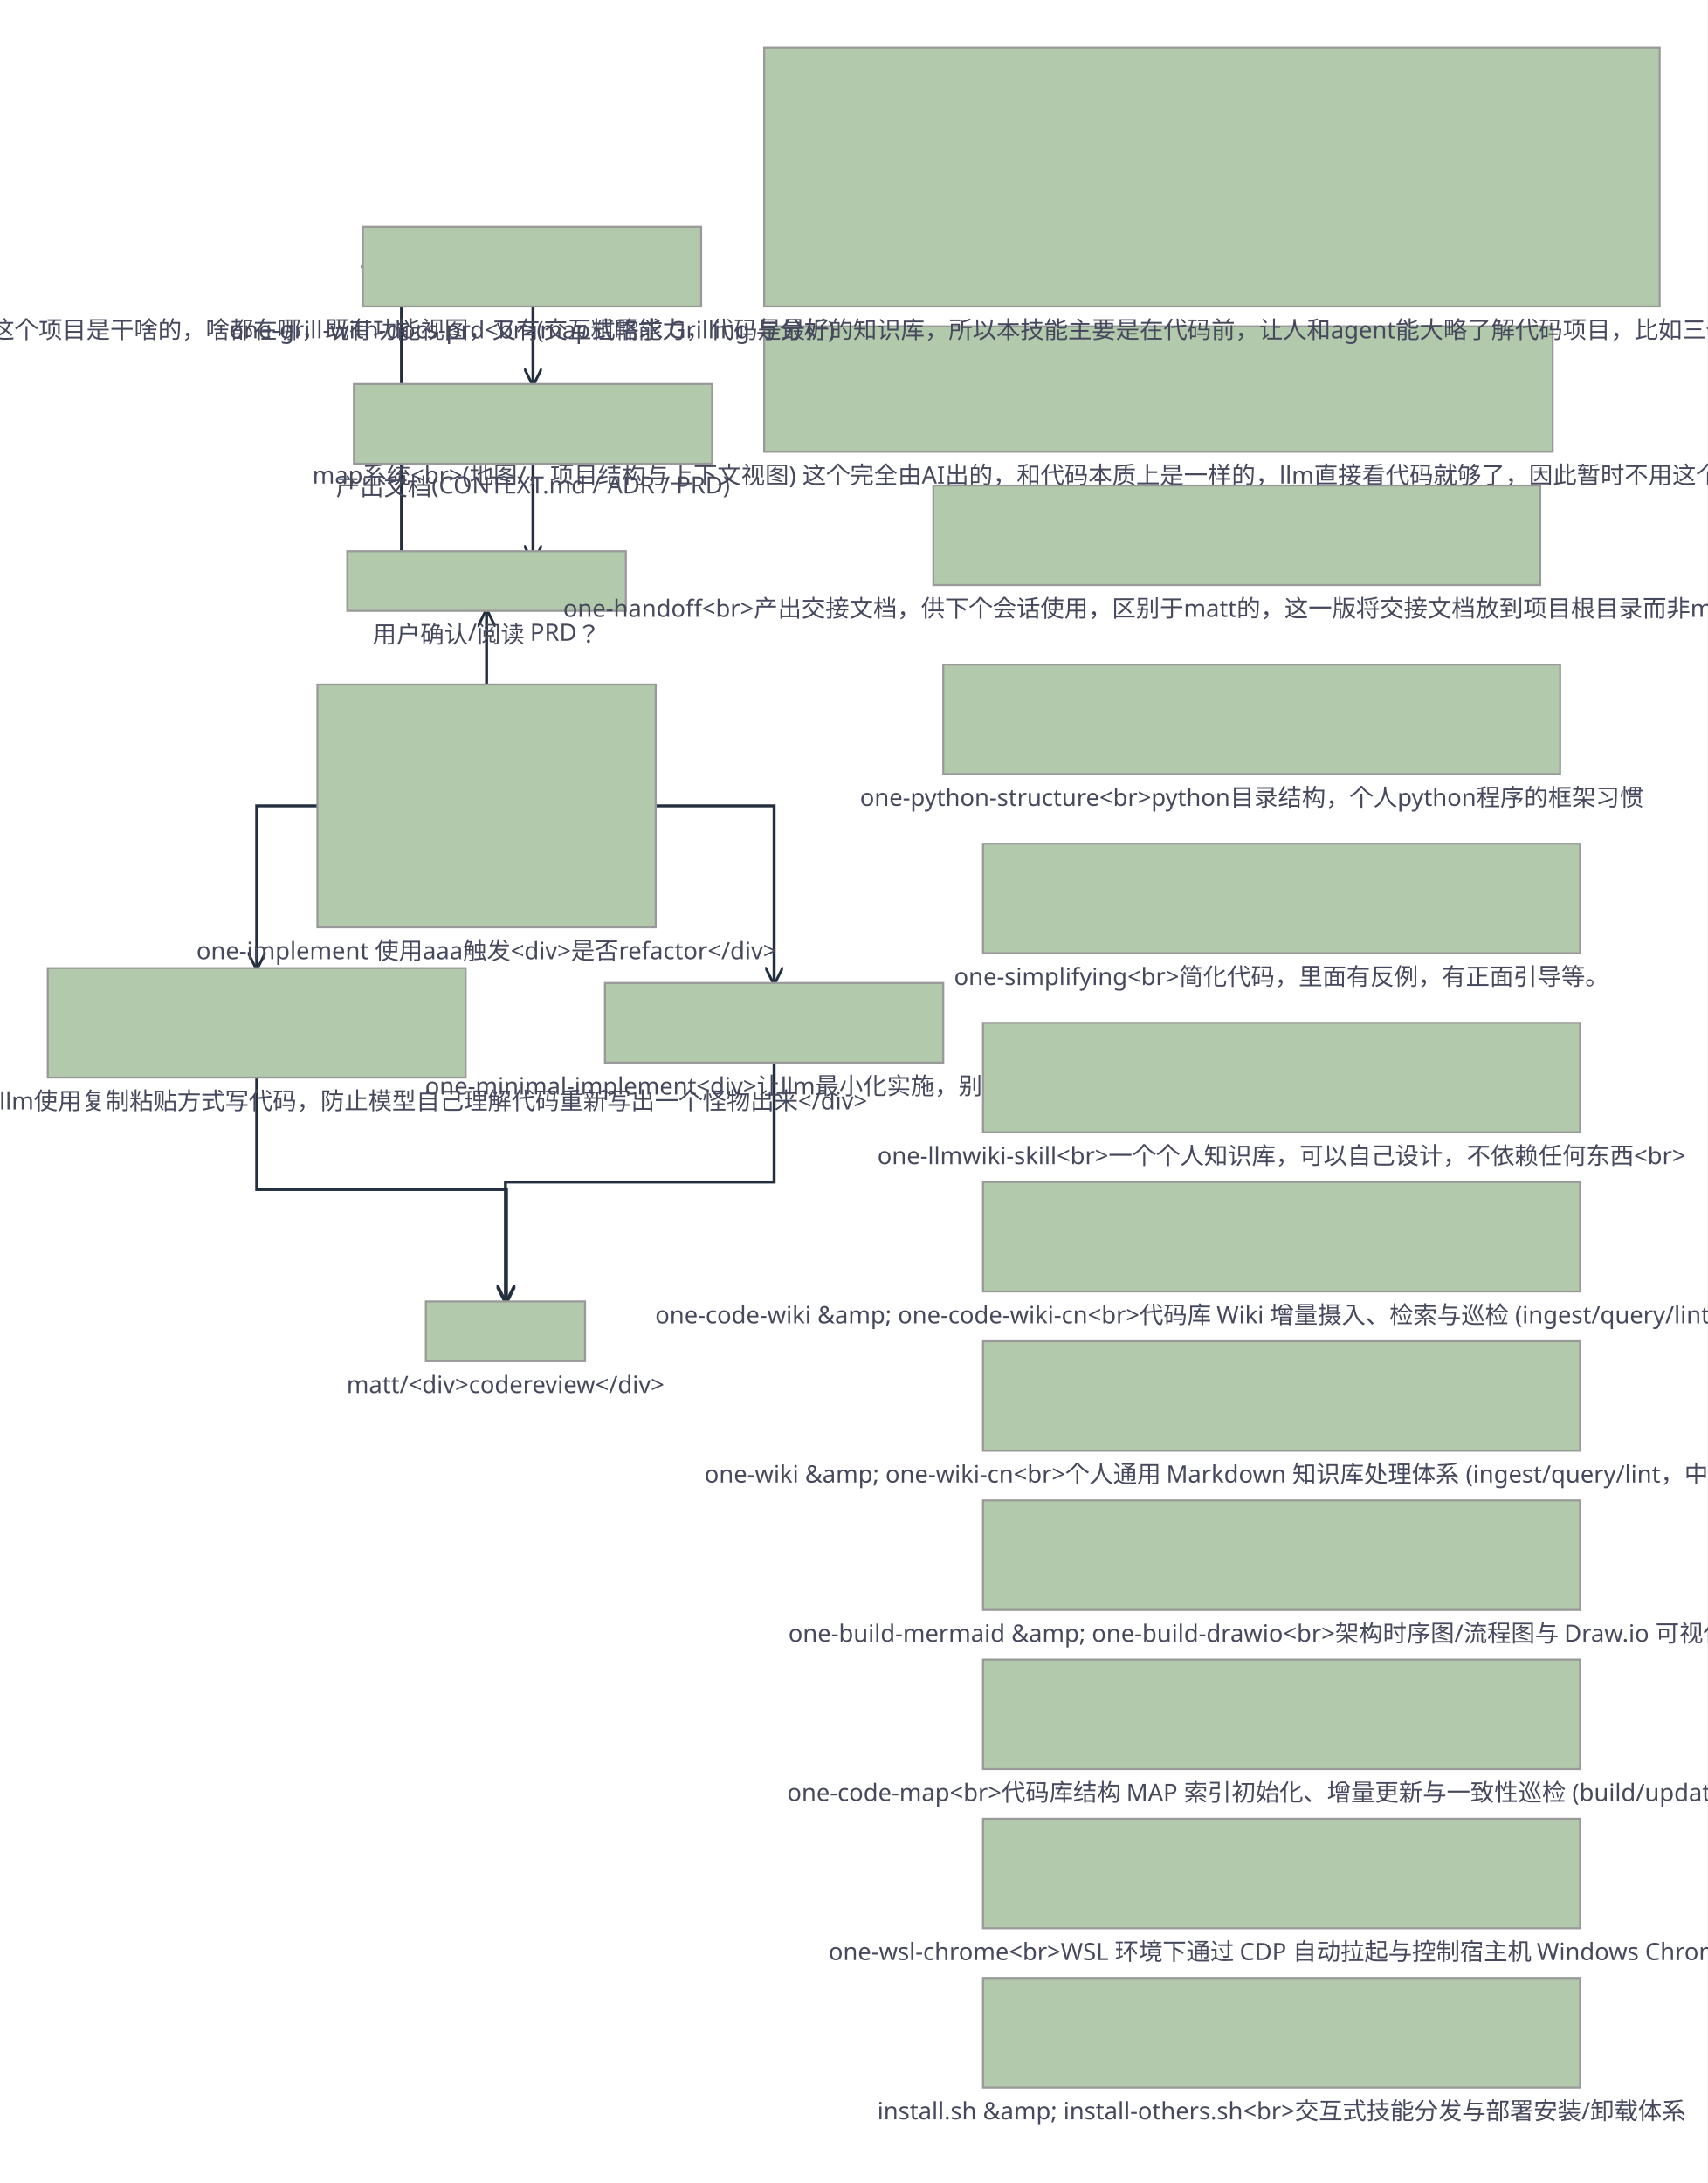
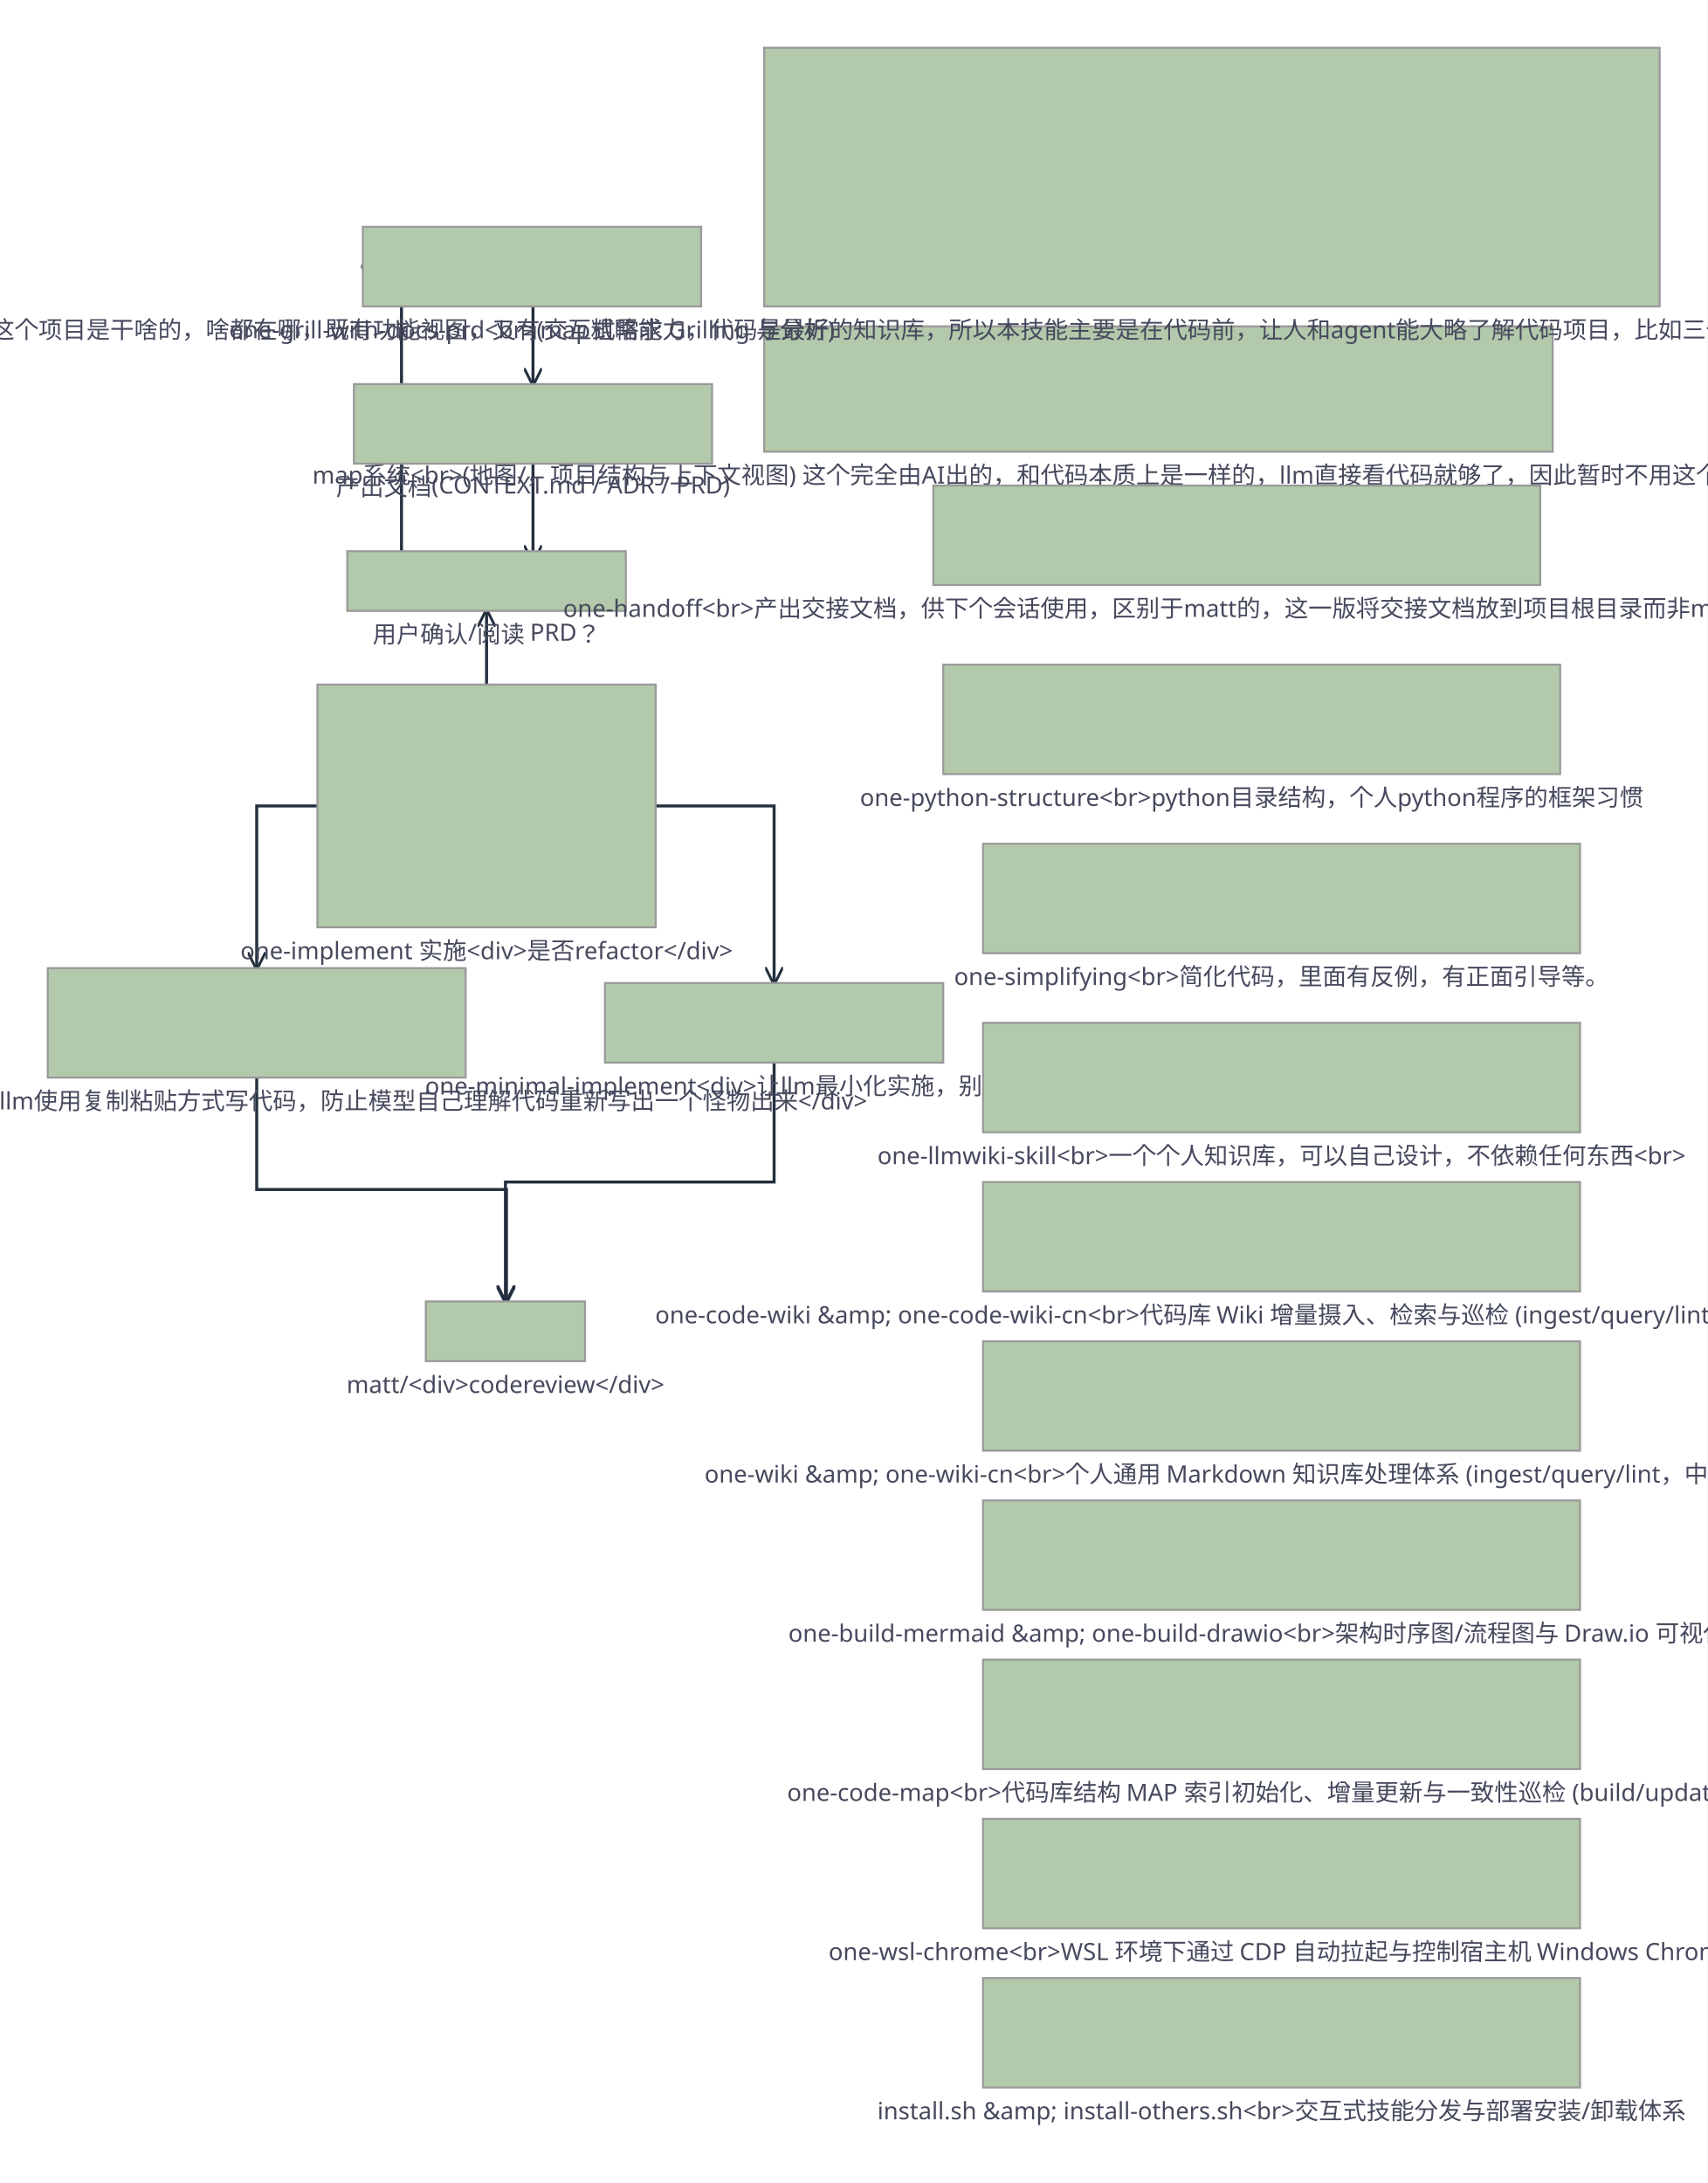
<svg xmlns="http://www.w3.org/2000/svg" viewBox="-4 -84 858 1097" width="858" height="1097">
  <rect x="-4" y="-84" width="858" height="1097" fill="#ffffff" />
  <defs>
    <marker id="arrow" viewBox="0 0 10 10" refX="9" refY="5" markerWidth="6" markerHeight="6" orient="auto-start-reverse">
      <path d="M 0 0 L 10 5 L 0 10" fill="none" stroke="#232F3E" stroke-width="1.5" />
    </marker>
  </defs>
  <path d="M 263.833 70 L 263.833 89.5 L 263.84 89.5 L 263.84 109" fill="none" stroke="#232F3E" stroke-width="1.5" marker-end="url(#arrow)" />
  <path d="M 263.84 149 L 263.84 198.001 L 263.838 198.001" fill="none" stroke="#232F3E" stroke-width="1.5" marker-end="url(#arrow)" />
  <path d="M 217.176 197.998 L 197.758 197.998 L 197.758 50 L 178.34 50" fill="none" stroke="#232F3E" stroke-width="1.5" marker-end="url(#arrow)" />
  <path d="M 155.5 321 L 125 321 L 125 402.5" fill="none" stroke="#232F3E" stroke-width="1.5" marker-end="url(#arrow)" />
  <path d="M 325.5 321 L 385 321 L 385 410" fill="none" stroke="#232F3E" stroke-width="1.5" marker-end="url(#arrow)" />
  <line x1="240.5" y1="260" x2="240.5" y2="223" stroke="#232F3E" stroke-width="1.5" marker-end="url(#arrow)" />
  <path d="M 125 457.5 L 125 513.75 L 250.504 513.75 L 250.504 570" fill="none" stroke="#232F3E" stroke-width="1.5" marker-end="url(#arrow)" />
  <path d="M 385 450 L 385 510 L 250 510 L 250 570" fill="none" stroke="#232F3E" stroke-width="1.5" marker-end="url(#arrow)" />
  <rect x="380" y="80" width="396.25" height="63" fill="#B2C9AB" stroke="#999" stroke-width="1" />
  <text x="578.125" y="159" font-family="sans-serif" font-size="12" fill="#46495D" text-anchor="middle">map系统&lt;br&gt;(地图/，项目结构与上下文视图) 这个完全由AI出的，和代码本质上是一样的，llm直接看代码就够了，因此暂时不用这个。如果要用，就用graphify</text>
  <rect x="380" y="-60" width="450" height="130" fill="#B2C9AB" stroke="#999" stroke-width="1" />
  <text x="605" y="86" font-family="sans-serif" font-size="12" fill="#46495D" text-anchor="middle">one-build-blueprint&lt;br&gt;(功能蓝图/白盒文档，调用自由，格式自由，可以直接基于该文档开发，此乃白盒的关键，人工控制，介绍这个项目是干啥的，啥都在哪，既有功能视图，又有map粗略能力，代码是最好的知识库，所以本技能主要是在代码前，让人和agent能大略了解代码项目，比如三个目录是我们现在用的，old里面是以前旧流程，这种东西不人工写，AI永远不知道，别人看了也不知道，代码只反映了所有目录有啥功能，不知道你的old原来竟然是旧的啊，用来供新的参考呢。&lt;br&gt;)</text>
  <rect x="178.34" y="30" width="170" height="40" fill="#B2C9AB" stroke="#999" stroke-width="1" />
  <text x="263.34" y="86" font-family="sans-serif" font-size="12" fill="#46495D" text-anchor="middle">one-grill-with-docs-prd&lt;br&gt;(交互式需求 Grilling 与分析)</text>
  <rect x="173.84" y="109" width="180" height="40" fill="#B2C9AB" stroke="#999" stroke-width="1" />
  <text x="263.84" y="165" font-family="sans-serif" font-size="12" fill="#46495D" text-anchor="middle">产出文档
(CONTEXT.md / ADR / PRD)</text>
  <rect x="170.5" y="193" width="140" height="30" fill="#B2C9AB" stroke="#999" stroke-width="1" />
  <text x="240.5" y="239" font-family="sans-serif" font-size="12" fill="#46495D" text-anchor="middle">用户确认/阅读 PRD？</text>
  <rect x="155.5" y="260" width="170" height="122" fill="#B2C9AB" stroke="#999" stroke-width="1" />
-   <text x="240.5" y="398" font-family="sans-serif" font-size="12" fill="#46495D" text-anchor="middle">one-implement 使用aaa触发&lt;div&gt;是否refactor&lt;/div&gt;</text>
+   <text x="240.5" y="398" font-family="sans-serif" font-size="12" fill="#46495D" text-anchor="middle">one-implement 实施&lt;div&gt;是否refactor&lt;/div&gt;</text>
  <rect x="20" y="402.5" width="210" height="55" fill="#B2C9AB" stroke="#999" stroke-width="1" />
  <text x="125" y="473.5" font-family="sans-serif" font-size="12" fill="#46495D" text-anchor="middle">one-refactor-implement&lt;div&gt;让llm使用复制粘贴方式写代码，防止模型自己理解代码重新写出一个怪物出来&lt;/div&gt;</text>
  <rect x="300" y="410" width="170" height="40" fill="#B2C9AB" stroke="#999" stroke-width="1" />
  <text x="385" y="466" font-family="sans-serif" font-size="12" fill="#46495D" text-anchor="middle">one-minimal-implement&lt;div&gt;让llm最小化实施，别乱加戏&lt;/div&gt;</text>
  <rect x="210" y="570" width="80" height="30" fill="#B2C9AB" stroke="#999" stroke-width="1" />
  <text x="250" y="616" font-family="sans-serif" font-size="12" fill="#46495D" text-anchor="middle">matt/&lt;div&gt;codereview&lt;/div&gt;</text>
  <rect x="465" y="160" width="305" height="50" fill="#B2C9AB" stroke="#999" stroke-width="1" />
  <text x="617.5" y="226" font-family="sans-serif" font-size="12" fill="#46495D" text-anchor="middle">one-handoff&lt;br&gt;产出交接文档，供下个会话使用，区别于matt的，这一版将交接文档放到项目根目录而非matt放到系统目录。</text>
  <rect x="470" y="250" width="310" height="55" fill="#B2C9AB" stroke="#999" stroke-width="1" />
  <text x="625" y="321" font-family="sans-serif" font-size="12" fill="#46495D" text-anchor="middle">one-python-structure&lt;br&gt;python目录结构，个人python程序的框架习惯</text>
  <rect x="490" y="340" width="300" height="55" fill="#B2C9AB" stroke="#999" stroke-width="1" />
  <text x="640" y="411" font-family="sans-serif" font-size="12" fill="#46495D" text-anchor="middle">one-simplifying&lt;br&gt;简化代码，里面有反例，有正面引导等。</text>
  <rect x="490" y="430" width="300" height="55" fill="#B2C9AB" stroke="#999" stroke-width="1" />
  <text x="640" y="501" font-family="sans-serif" font-size="12" fill="#46495D" text-anchor="middle">one-llmwiki-skill&lt;br&gt;一个个人知识库，可以自己设计，不依赖任何东西&lt;br&gt;</text>
  <rect x="490" y="510" width="300" height="55" fill="#B2C9AB" stroke="#999" stroke-width="1" />
  <text x="640" y="581" font-family="sans-serif" font-size="12" fill="#46495D" text-anchor="middle">one-code-wiki &amp;amp; one-code-wiki-cn&lt;br&gt;代码库 Wiki 增量摄入、检索与巡检 (ingest/query/lint，中英文双语支持)</text>
  <rect x="490" y="590" width="300" height="55" fill="#B2C9AB" stroke="#999" stroke-width="1" />
  <text x="640" y="661" font-family="sans-serif" font-size="12" fill="#46495D" text-anchor="middle">one-wiki &amp;amp; one-wiki-cn&lt;br&gt;个人通用 Markdown 知识库处理体系 (ingest/query/lint，中英文双语支持)</text>
  <rect x="490" y="670" width="300" height="55" fill="#B2C9AB" stroke="#999" stroke-width="1" />
  <text x="640" y="741" font-family="sans-serif" font-size="12" fill="#46495D" text-anchor="middle">one-build-mermaid &amp;amp; one-build-drawio&lt;br&gt;架构时序图/流程图与 Draw.io 可视化构建</text>
  <rect x="490" y="750" width="300" height="55" fill="#B2C9AB" stroke="#999" stroke-width="1" />
  <text x="640" y="821" font-family="sans-serif" font-size="12" fill="#46495D" text-anchor="middle">one-code-map&lt;br&gt;代码库结构 MAP 索引初始化、增量更新与一致性巡检 (build/update/lint)</text>
  <rect x="490" y="830" width="300" height="55" fill="#B2C9AB" stroke="#999" stroke-width="1" />
  <text x="640" y="901" font-family="sans-serif" font-size="12" fill="#46495D" text-anchor="middle">one-wsl-chrome&lt;br&gt;WSL 环境下通过 CDP 自动拉起与控制宿主机 Windows Chrome</text>
  <rect x="490" y="910" width="300" height="55" fill="#B2C9AB" stroke="#999" stroke-width="1" />
  <text x="640" y="981" font-family="sans-serif" font-size="12" fill="#46495D" text-anchor="middle">install.sh &amp;amp; install-others.sh&lt;br&gt;交互式技能分发与部署安装/卸载体系</text>
</svg>
